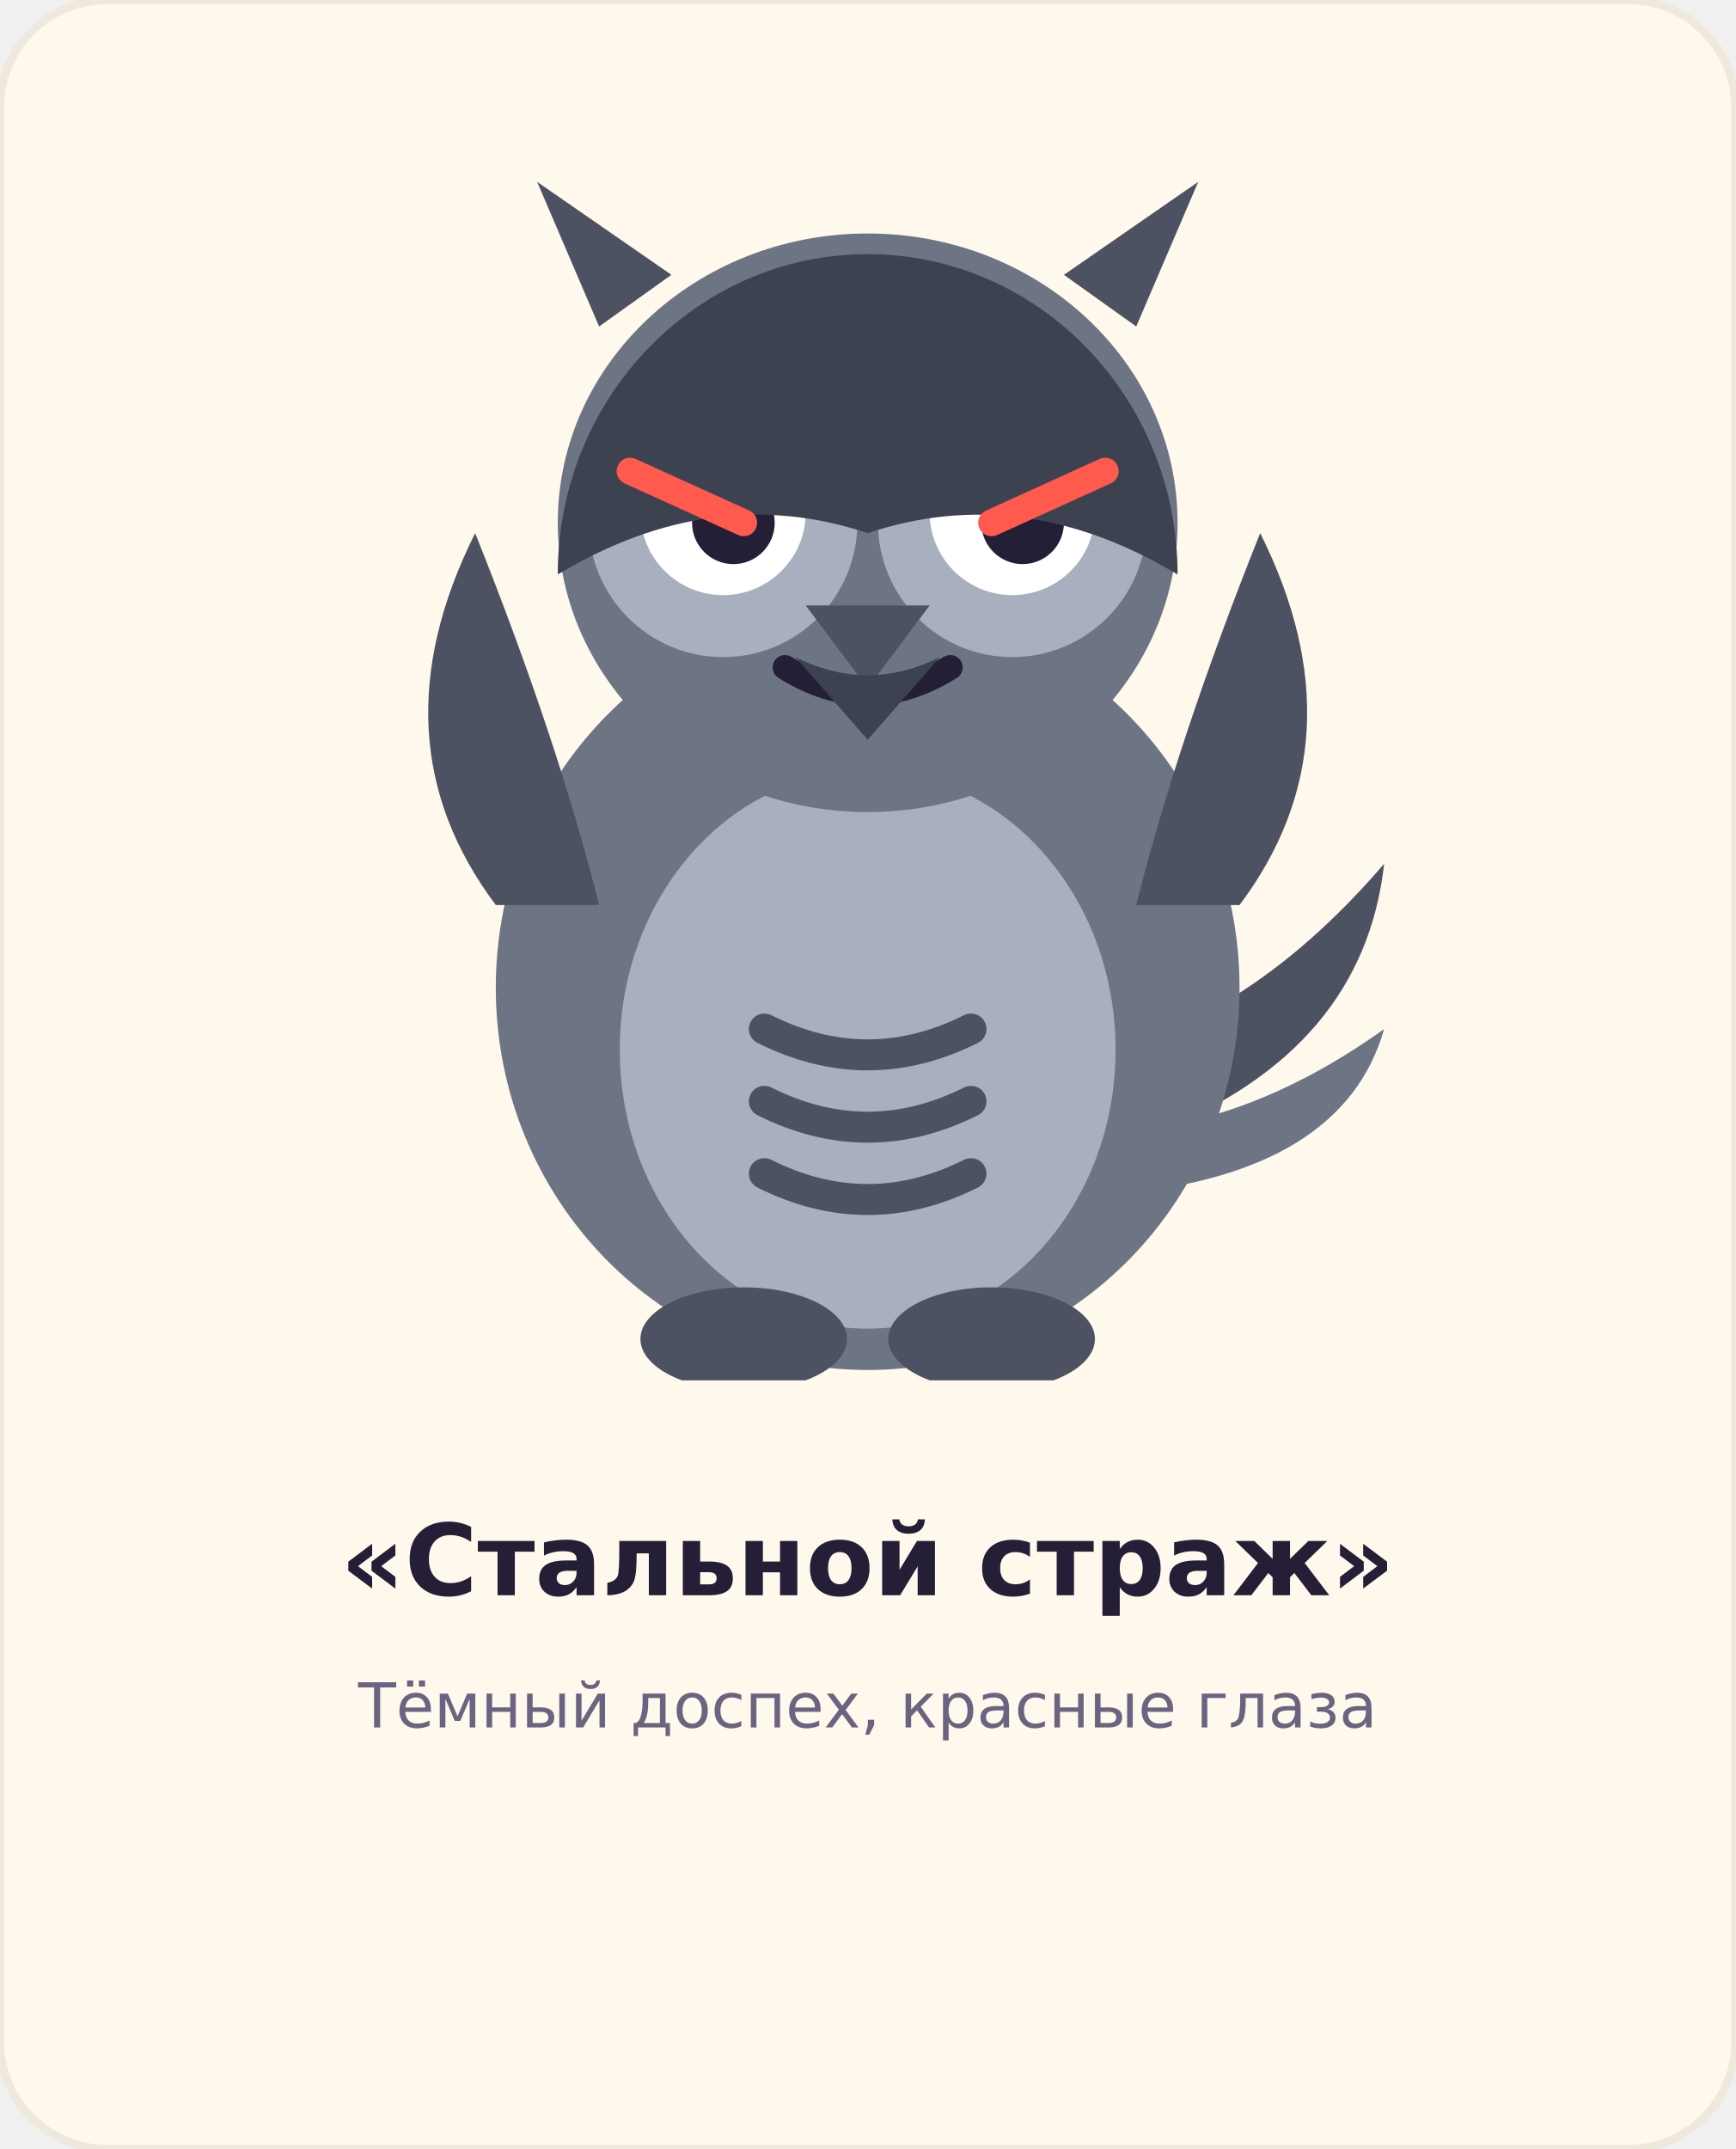
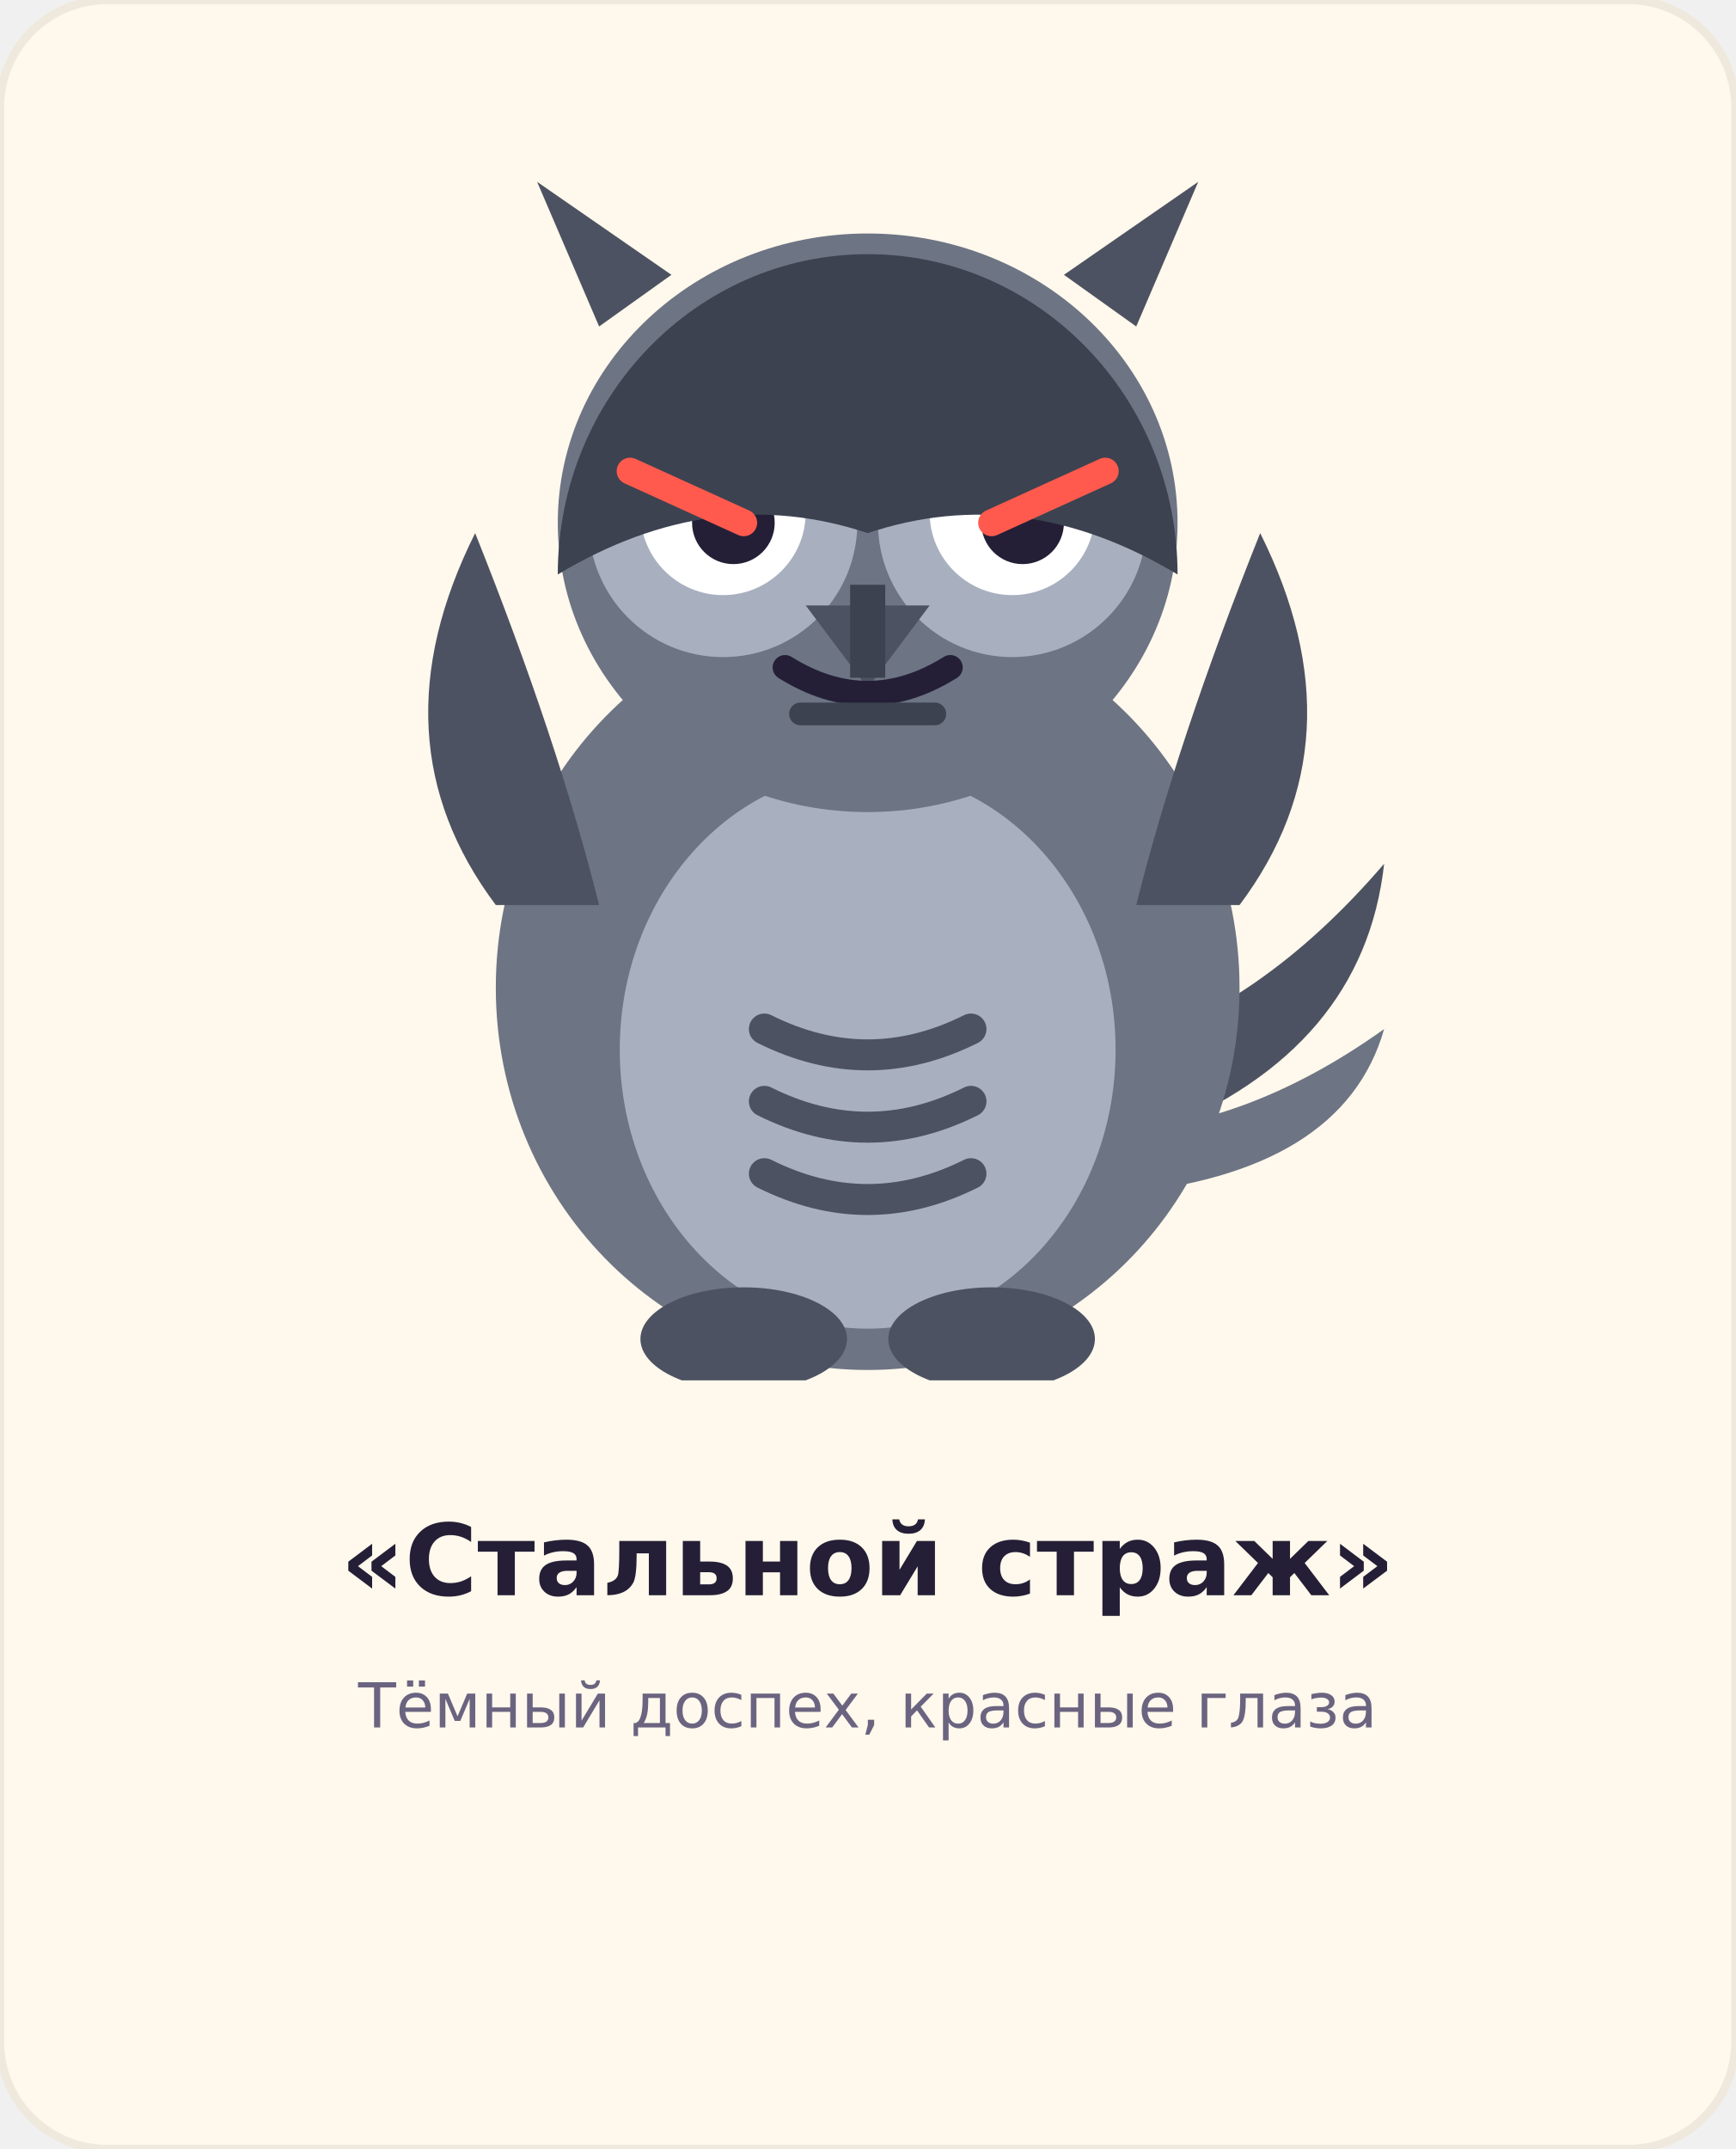
<svg xmlns="http://www.w3.org/2000/svg" width="420" height="520" viewBox="0 0 420 520">
  <rect width="420" height="520" rx="26" fill="#fff8ec" stroke="#efe9dd" stroke-width="2" />
  <svg x="85" y="34" width="250" height="300" viewBox="0 0 100 120">
    <path d="M78 96 Q98 88 100 70 Q88 84 74 88Z" fill="#4c5261" />
    <path d="M74 102 Q96 100 100 86 Q86 96 72 96Z" fill="#6d7484" />
    <ellipse cx="50" cy="82" rx="36" ry="37" fill="#6d7484" />
    <ellipse cx="50" cy="88" rx="24" ry="27" fill="#a8b0c0" />
    <path d="M14 74 Q2 58 12 38 Q20 58 24 74Z" fill="#4c5261" />
    <path d="M86 74 Q98 58 88 38 Q80 58 76 74Z" fill="#4c5261" />
    <ellipse cx="50" cy="37" rx="30" ry="28" fill="#6d7484" />
    <path d="M24 18 L18 4 L31 13Z" fill="#4c5261" />
    <path d="M76 18 L82 4 L69 13Z" fill="#4c5261" />
    <circle cx="36" cy="37" r="13" fill="#a8b0c0" />
    <circle cx="64" cy="37" r="13" fill="#a8b0c0" />
    <circle cx="36" cy="36" r="8" fill="#fff" />
    <circle cx="64" cy="36" r="8" fill="#fff" />
    <circle cx="37" cy="37" r="4" fill="#241f36" />
    <circle cx="65" cy="37" r="4" fill="#241f36" />
    <path d="M44 45 L50 53 L56 45Z" fill="#4c5261" />
    <path d="M42 51 Q50 56 58 51" stroke="#241f36" stroke-width="2.4" fill="none" stroke-linecap="round" />
    <path d="M40 100 Q50 105 60 100" stroke="#4c5261" stroke-width="3" fill="none" stroke-linecap="round" />
    <path d="M40 93 Q50 98 60 93" stroke="#4c5261" stroke-width="3" fill="none" stroke-linecap="round" />
    <path d="M40 86 Q50 91 60 86" stroke="#4c5261" stroke-width="3" fill="none" stroke-linecap="round" />
    <ellipse cx="38" cy="116" rx="10" ry="5" fill="#4c5261" />
    <ellipse cx="62" cy="116" rx="10" ry="5" fill="#4c5261" />
    <g>
      <path d="M20 42 A30 31 0 0 1 80 42 Q65 33 50 38 Q35 33 20 42Z" fill="#3c4250" />
      <path d="M27 32 L38 37 M73 32 L62 37" stroke="#ff5a4d" stroke-width="2.6" stroke-linecap="round" fill="none" />
-       <path d="M43 50 L50 58 L57 50 Q50 53.5 43 50Z" fill="#3c4250" />
+       <path d="M48.3 43 H51.7 V52 H48.3Z" fill="#3c4250" />
+       <path d="M43.5 55.5 H56.5" stroke="#3c4250" stroke-width="2.2" stroke-linecap="round" />
    </g>
  </svg>
  <text x="210" y="386" text-anchor="middle" font-family="DejaVu Sans" font-size="24" font-weight="bold" fill="#241f36">«Стальной страж»</text>
  <text x="210" y="418" text-anchor="middle" font-family="DejaVu Sans" font-size="15" fill="#6b6480">Тёмный доспех, красные глаза</text>
</svg>
